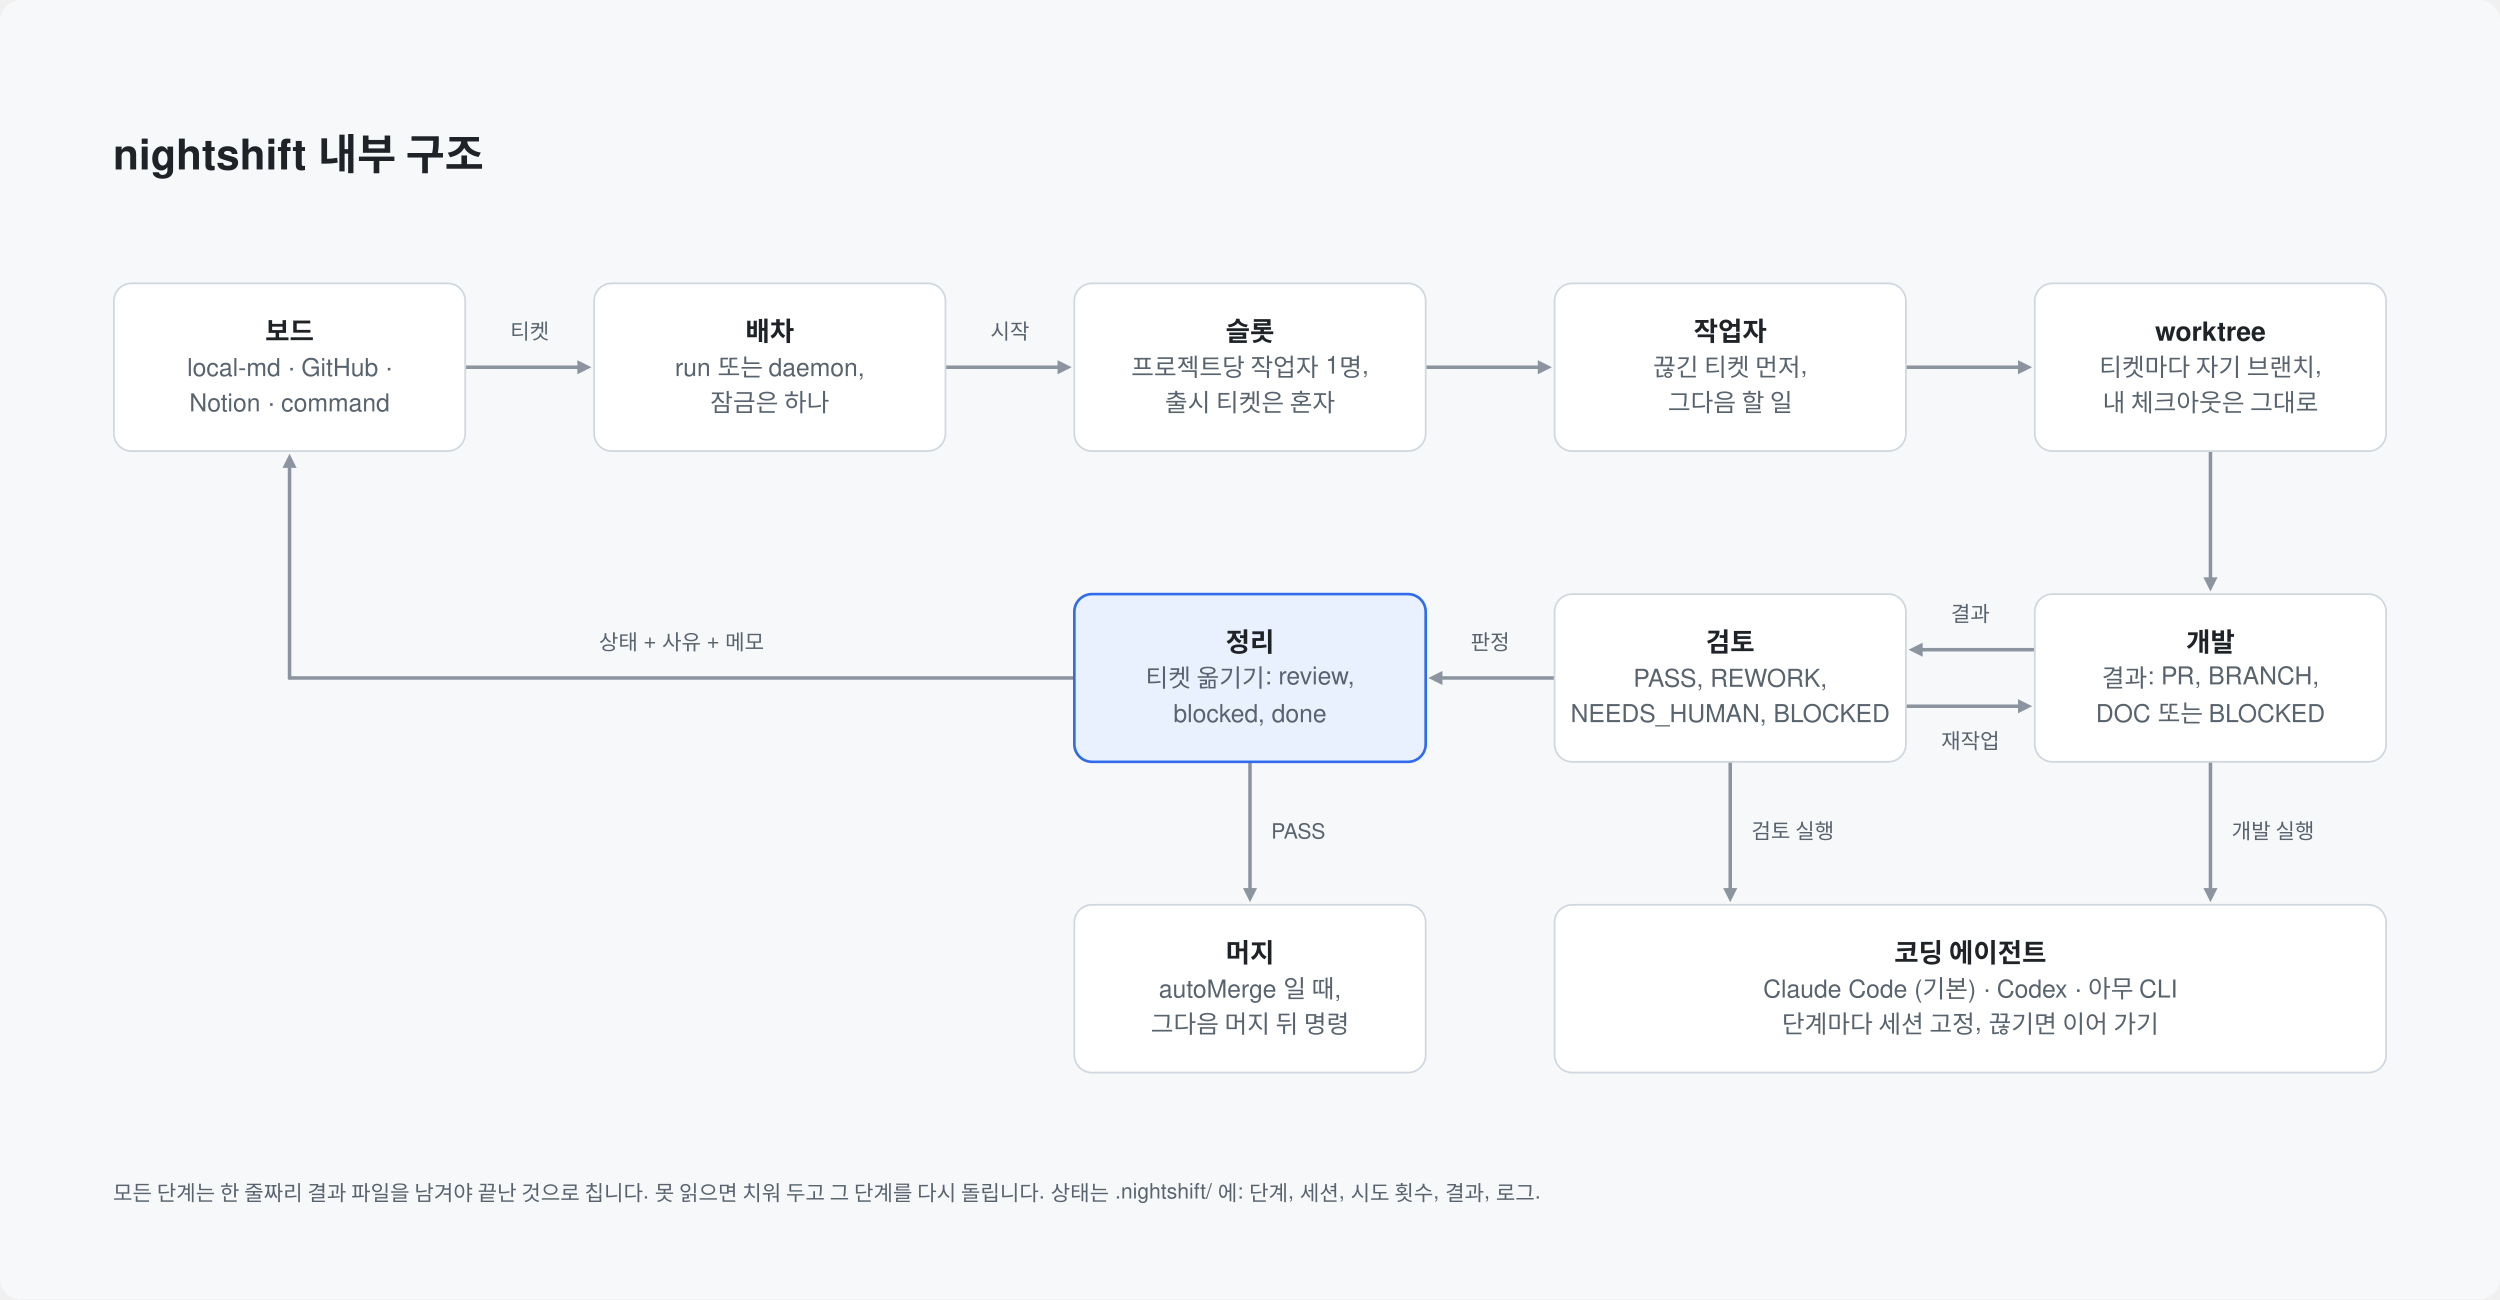
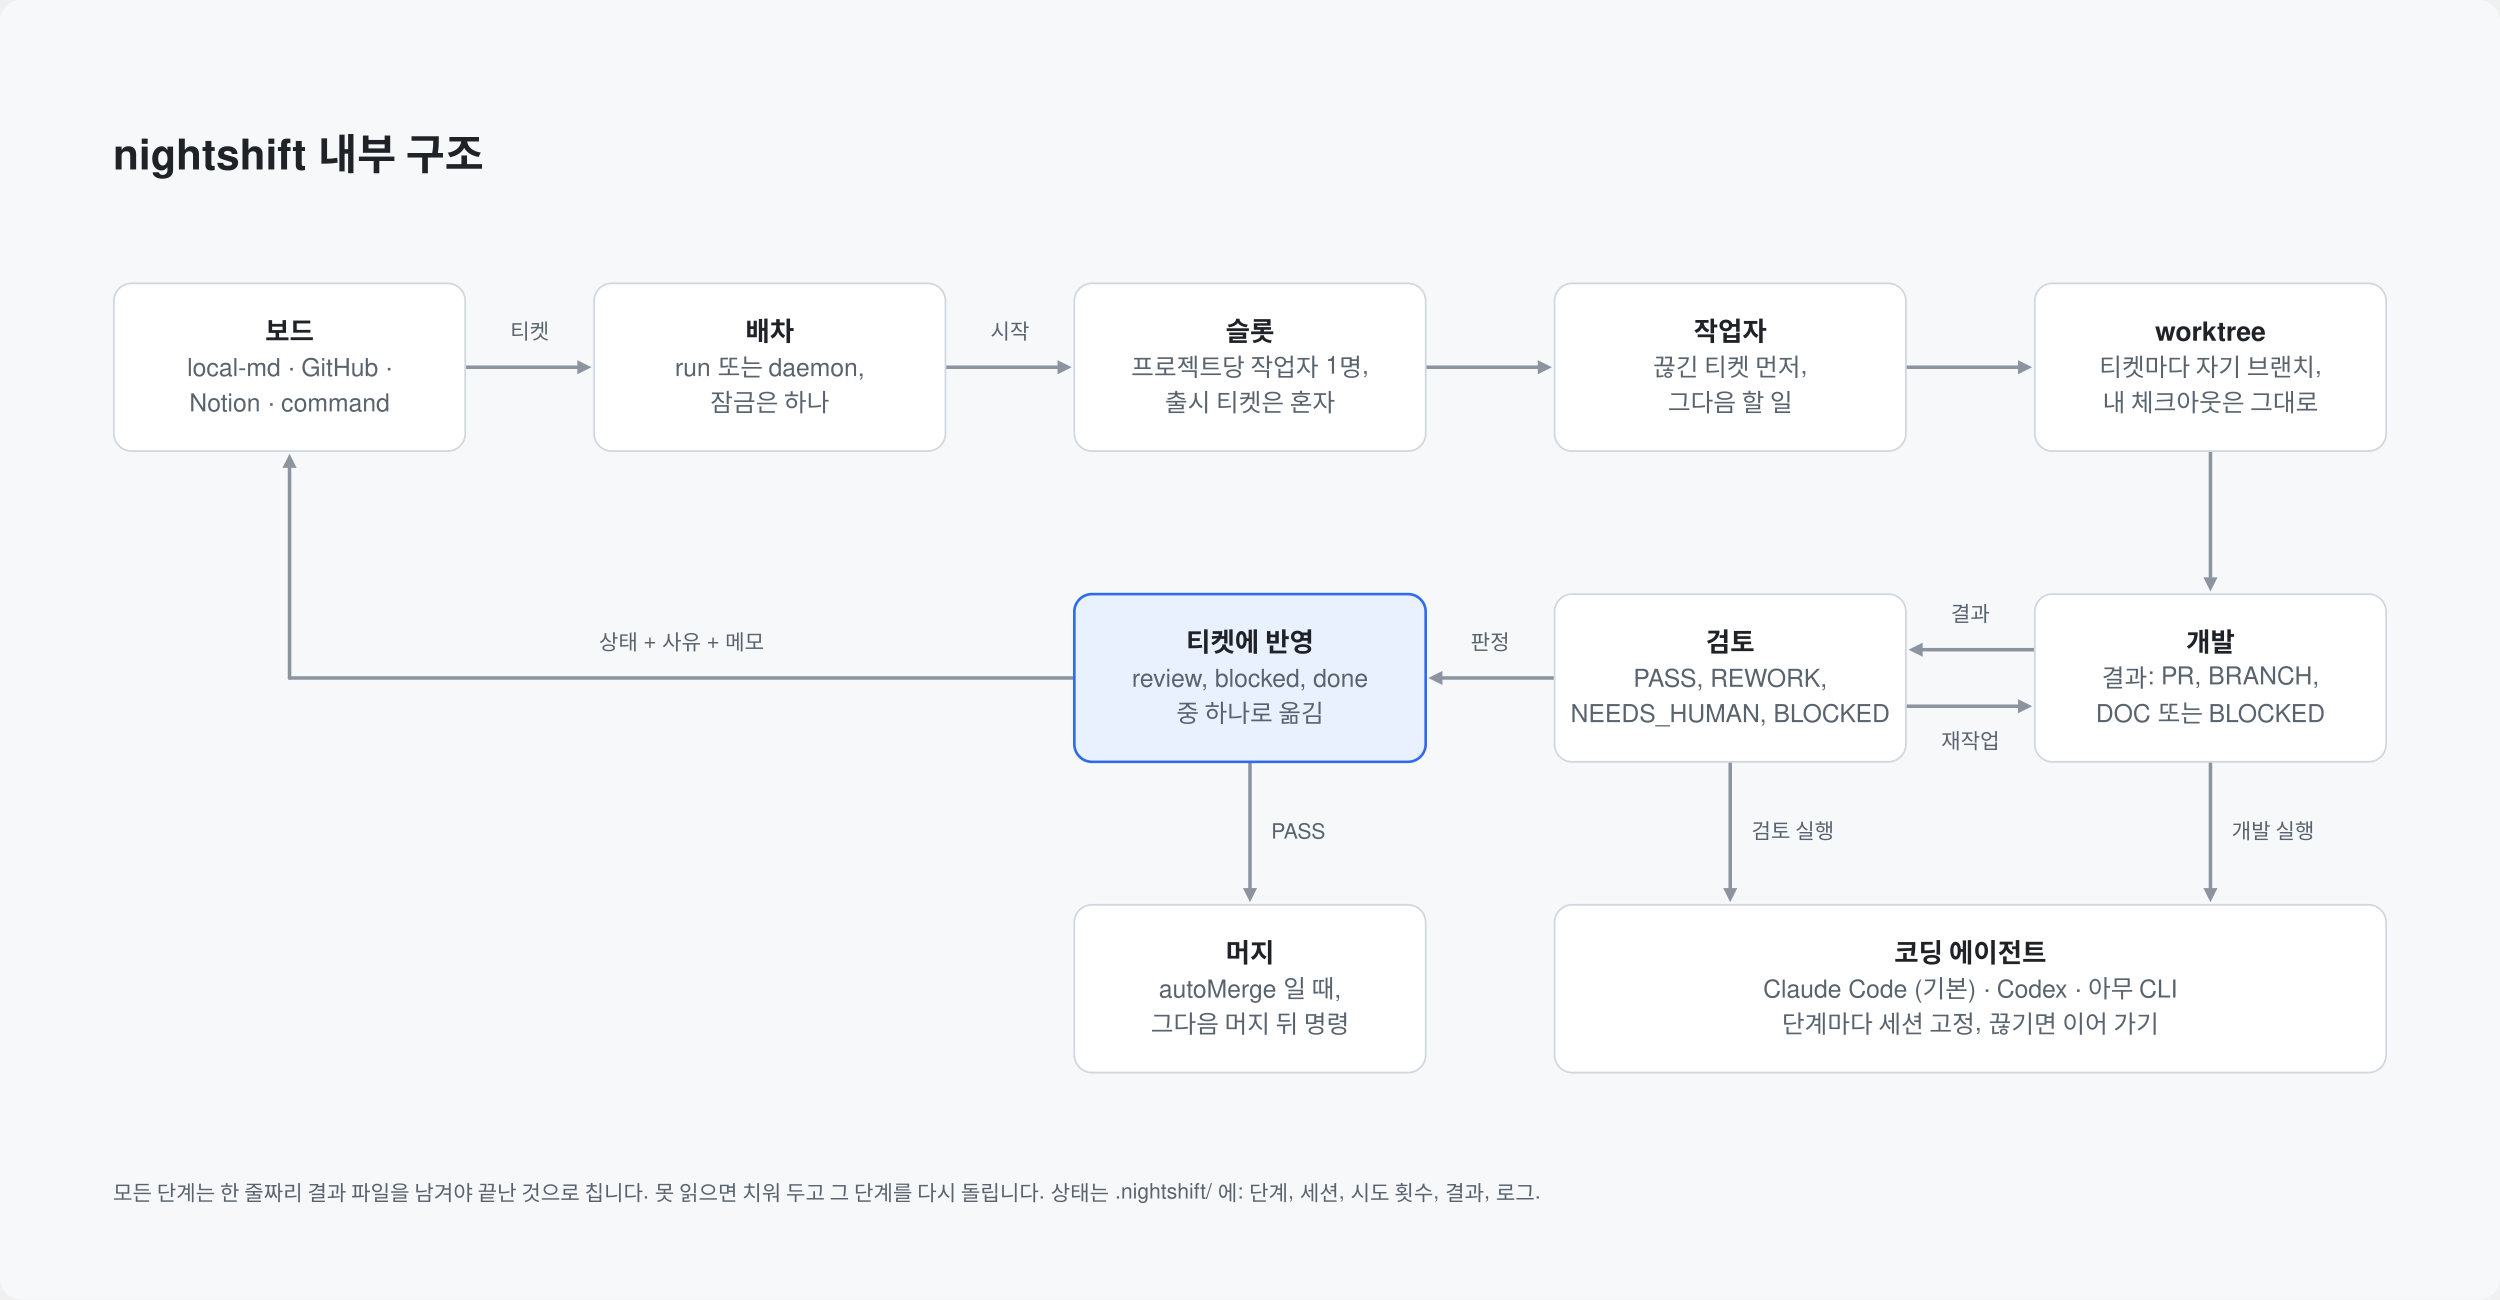
<svg xmlns="http://www.w3.org/2000/svg" width="1416" height="736" viewBox="0 0 1416 736" role="img" aria-label="nightshift 내부 구조">
  <style>
.bg{fill:#f6f8fa} .card{fill:#ffffff;stroke:#d0d7de} .accent{fill:#eaf1fe;stroke:#2f6beb;stroke-width:1.5} .dashed{fill:#ffffff;stroke:#8c959f;stroke-dasharray:6 5}
.t{font-family:-apple-system, BlinkMacSystemFont, 'Segoe UI', 'Apple SD Gothic Neo', 'Noto Sans KR', Helvetica, Arial, sans-serif;fill:#1f2328} .m{fill:#59636e} .ln{stroke:#8c959f;stroke-width:2;fill:none;stroke-linecap:round} .hd{fill:#8c959f} .lb{font-family:-apple-system, BlinkMacSystemFont, 'Segoe UI', 'Apple SD Gothic Neo', 'Noto Sans KR', Helvetica, Arial, sans-serif;font-size:12px;fill:#59636e}
@media (prefers-color-scheme: dark){.bg{fill:#0d1117} .card,.dashed{fill:#161b22;stroke:#3d444d} .accent{fill:#0f2a5c;stroke:#4c8dff} .t{fill:#e6edf3} .m,.lb{fill:#9198a1} .ln{stroke:#6e7681} .hd{fill:#6e7681}}
</style>
  <defs>
    <marker id="h" orient="auto" markerWidth="5" markerHeight="5" refX="2" refY="2" overflow="visible">
      <path class="hd" d="M0 0 L4 2 L0 4 Z" />
    </marker>
  </defs>
  <rect class="bg" x="0" y="0" width="1416" height="736" rx="12" />
  <text class="t" x="64" y="96" font-size="24" font-weight="600">nightshift 내부 구조</text>
  <path class="ln" d="M 264 208 L 331 208" marker-end="url(#h)" />
  <text class="lb" x="300" y="192" text-anchor="middle">티켓</text>
  <path class="ln" d="M 536 208 L 603 208" marker-end="url(#h)" />
  <text class="lb" x="572" y="192" text-anchor="middle">시작</text>
  <path class="ln" d="M 808 208 L 875 208" marker-end="url(#h)" />
  <path class="ln" d="M 1080 208 L 1147 208" marker-end="url(#h)" />
  <path class="ln" d="M 1252 256 L 1252 331" marker-end="url(#h)" />
  <path class="ln" d="M 1152 368 L 1085 368" marker-end="url(#h)" />
  <text class="lb" x="1116" y="352" text-anchor="middle">결과</text>
  <path class="ln" d="M 1080 400 L 1147 400" marker-end="url(#h)" />
  <text class="lb" x="1116" y="424" text-anchor="middle">재작업</text>
  <path class="ln" d="M 880 384 L 813 384" marker-end="url(#h)" />
  <text class="lb" x="844" y="368" text-anchor="middle">판정</text>
  <path class="ln" d="M 708 432 L 708 507" marker-end="url(#h)" />
  <text class="lb" x="720" y="475" text-anchor="start">PASS</text>
  <path class="ln" d="M 1252 432 L 1252 507" marker-end="url(#h)" />
  <text class="lb" x="1264" y="475" text-anchor="start">개발 실행</text>
  <path class="ln" d="M 980 432 L 980 507" marker-end="url(#h)" />
  <text class="lb" x="992" y="475" text-anchor="start">검토 실행</text>
  <path class="ln" d="M 608 384 L 164 384" />
  <path class="ln" d="M 164 384 L 164 261" marker-end="url(#h)" />
  <text class="lb" x="386" y="368" text-anchor="middle">상태 + 사유 + 메모</text>
  <rect class="card" x="64.5" y="160.5" width="199" height="95" rx="10" />
  <text class="t" x="164" y="193" font-size="15" text-anchor="middle" font-weight="600">보드</text>
  <text class="t m" x="164" y="213" font-size="14" text-anchor="middle">local-md · GitHub ·</text>
  <text class="t m" x="164" y="233" font-size="14" text-anchor="middle">Notion · command</text>
  <rect class="card" x="336.5" y="160.5" width="199" height="95" rx="10" />
  <text class="t" x="436" y="193" font-size="15" text-anchor="middle" font-weight="600">배차</text>
  <text class="t m" x="436" y="213" font-size="14" text-anchor="middle">run 또는 daemon,</text>
  <text class="t m" x="436" y="233" font-size="14" text-anchor="middle">잠금은 하나</text>
  <rect class="card" x="608.5" y="160.5" width="199" height="95" rx="10" />
  <text class="t" x="708" y="193" font-size="15" text-anchor="middle" font-weight="600">슬롯</text>
  <text class="t m" x="708" y="213" font-size="14" text-anchor="middle">프로젝트당 작업자 1명,</text>
  <text class="t m" x="708" y="233" font-size="14" text-anchor="middle">출시 티켓은 혼자</text>
  <rect class="card" x="880.5" y="160.5" width="199" height="95" rx="10" />
  <text class="t" x="980" y="193" font-size="15" text-anchor="middle" font-weight="600">작업자</text>
  <text class="t m" x="980" y="213" font-size="14" text-anchor="middle">끊긴 티켓 먼저,</text>
  <text class="t m" x="980" y="233" font-size="14" text-anchor="middle">그다음 할 일</text>
  <rect class="card" x="1152.5" y="160.5" width="199" height="95" rx="10" />
  <text class="t" x="1252" y="193" font-size="15" text-anchor="middle" font-weight="600">worktree</text>
  <text class="t m" x="1252" y="213" font-size="14" text-anchor="middle">티켓마다 자기 브랜치,</text>
  <text class="t m" x="1252" y="233" font-size="14" text-anchor="middle">내 체크아웃은 그대로</text>
  <rect class="card" x="1152.5" y="336.5" width="199" height="95" rx="10" />
  <text class="t" x="1252" y="369" font-size="15" text-anchor="middle" font-weight="600">개발</text>
  <text class="t m" x="1252" y="389" font-size="14" text-anchor="middle">결과: PR, BRANCH,</text>
  <text class="t m" x="1252" y="409" font-size="14" text-anchor="middle">DOC 또는 BLOCKED</text>
  <rect class="card" x="880.5" y="336.5" width="199" height="95" rx="10" />
  <text class="t" x="980" y="369" font-size="15" text-anchor="middle" font-weight="600">검토</text>
  <text class="t m" x="980" y="389" font-size="14" text-anchor="middle">PASS, REWORK,</text>
  <text class="t m" x="980" y="409" font-size="14" text-anchor="middle">NEEDS_HUMAN, BLOCKED</text>
  <rect class="accent" x="608.5" y="336.5" width="199" height="95" rx="10" />
-   <text class="t" x="708" y="369" font-size="15" text-anchor="middle" font-weight="600">정리</text>
-   <text class="t m" x="708" y="389" font-size="14" text-anchor="middle">티켓 옮기기: review,</text>
-   <text class="t m" x="708" y="409" font-size="14" text-anchor="middle">blocked, done</text>
+   <text class="t" x="708" y="369" font-size="15" text-anchor="middle" font-weight="600">티켓에 반영</text>
+   <text class="t m" x="708" y="389" font-size="14" text-anchor="middle">review, blocked, done</text>
+   <text class="t m" x="708" y="409" font-size="14" text-anchor="middle">중 하나로 옮김</text>
  <rect class="card" x="608.5" y="512.5" width="199" height="95" rx="10" />
  <text class="t" x="708" y="545" font-size="15" text-anchor="middle" font-weight="600">머지</text>
  <text class="t m" x="708" y="565" font-size="14" text-anchor="middle">autoMerge 일 때,</text>
  <text class="t m" x="708" y="585" font-size="14" text-anchor="middle">그다음 머지 뒤 명령</text>
  <rect class="card" x="880.5" y="512.5" width="471" height="95" rx="10" />
  <text class="t" x="1116" y="545" font-size="15" text-anchor="middle" font-weight="600">코딩 에이전트</text>
  <text class="t m" x="1116" y="565" font-size="14" text-anchor="middle">Claude Code (기본) · Codex · 아무 CLI</text>
  <text class="t m" x="1116" y="585" font-size="14" text-anchor="middle">단계마다 세션 고정, 끊기면 이어 가기</text>
  <text class="lb" x="64" y="680" font-size="13">모든 단계는 한 줄짜리 결과 파일을 남겨야 끝난 것으로 칩니다. 못 읽으면 치워 두고 그 단계를 다시 돌립니다. 상태는 .nightshift/ 에: 단계, 세션, 시도 횟수, 결과, 로그.</text>
</svg>
